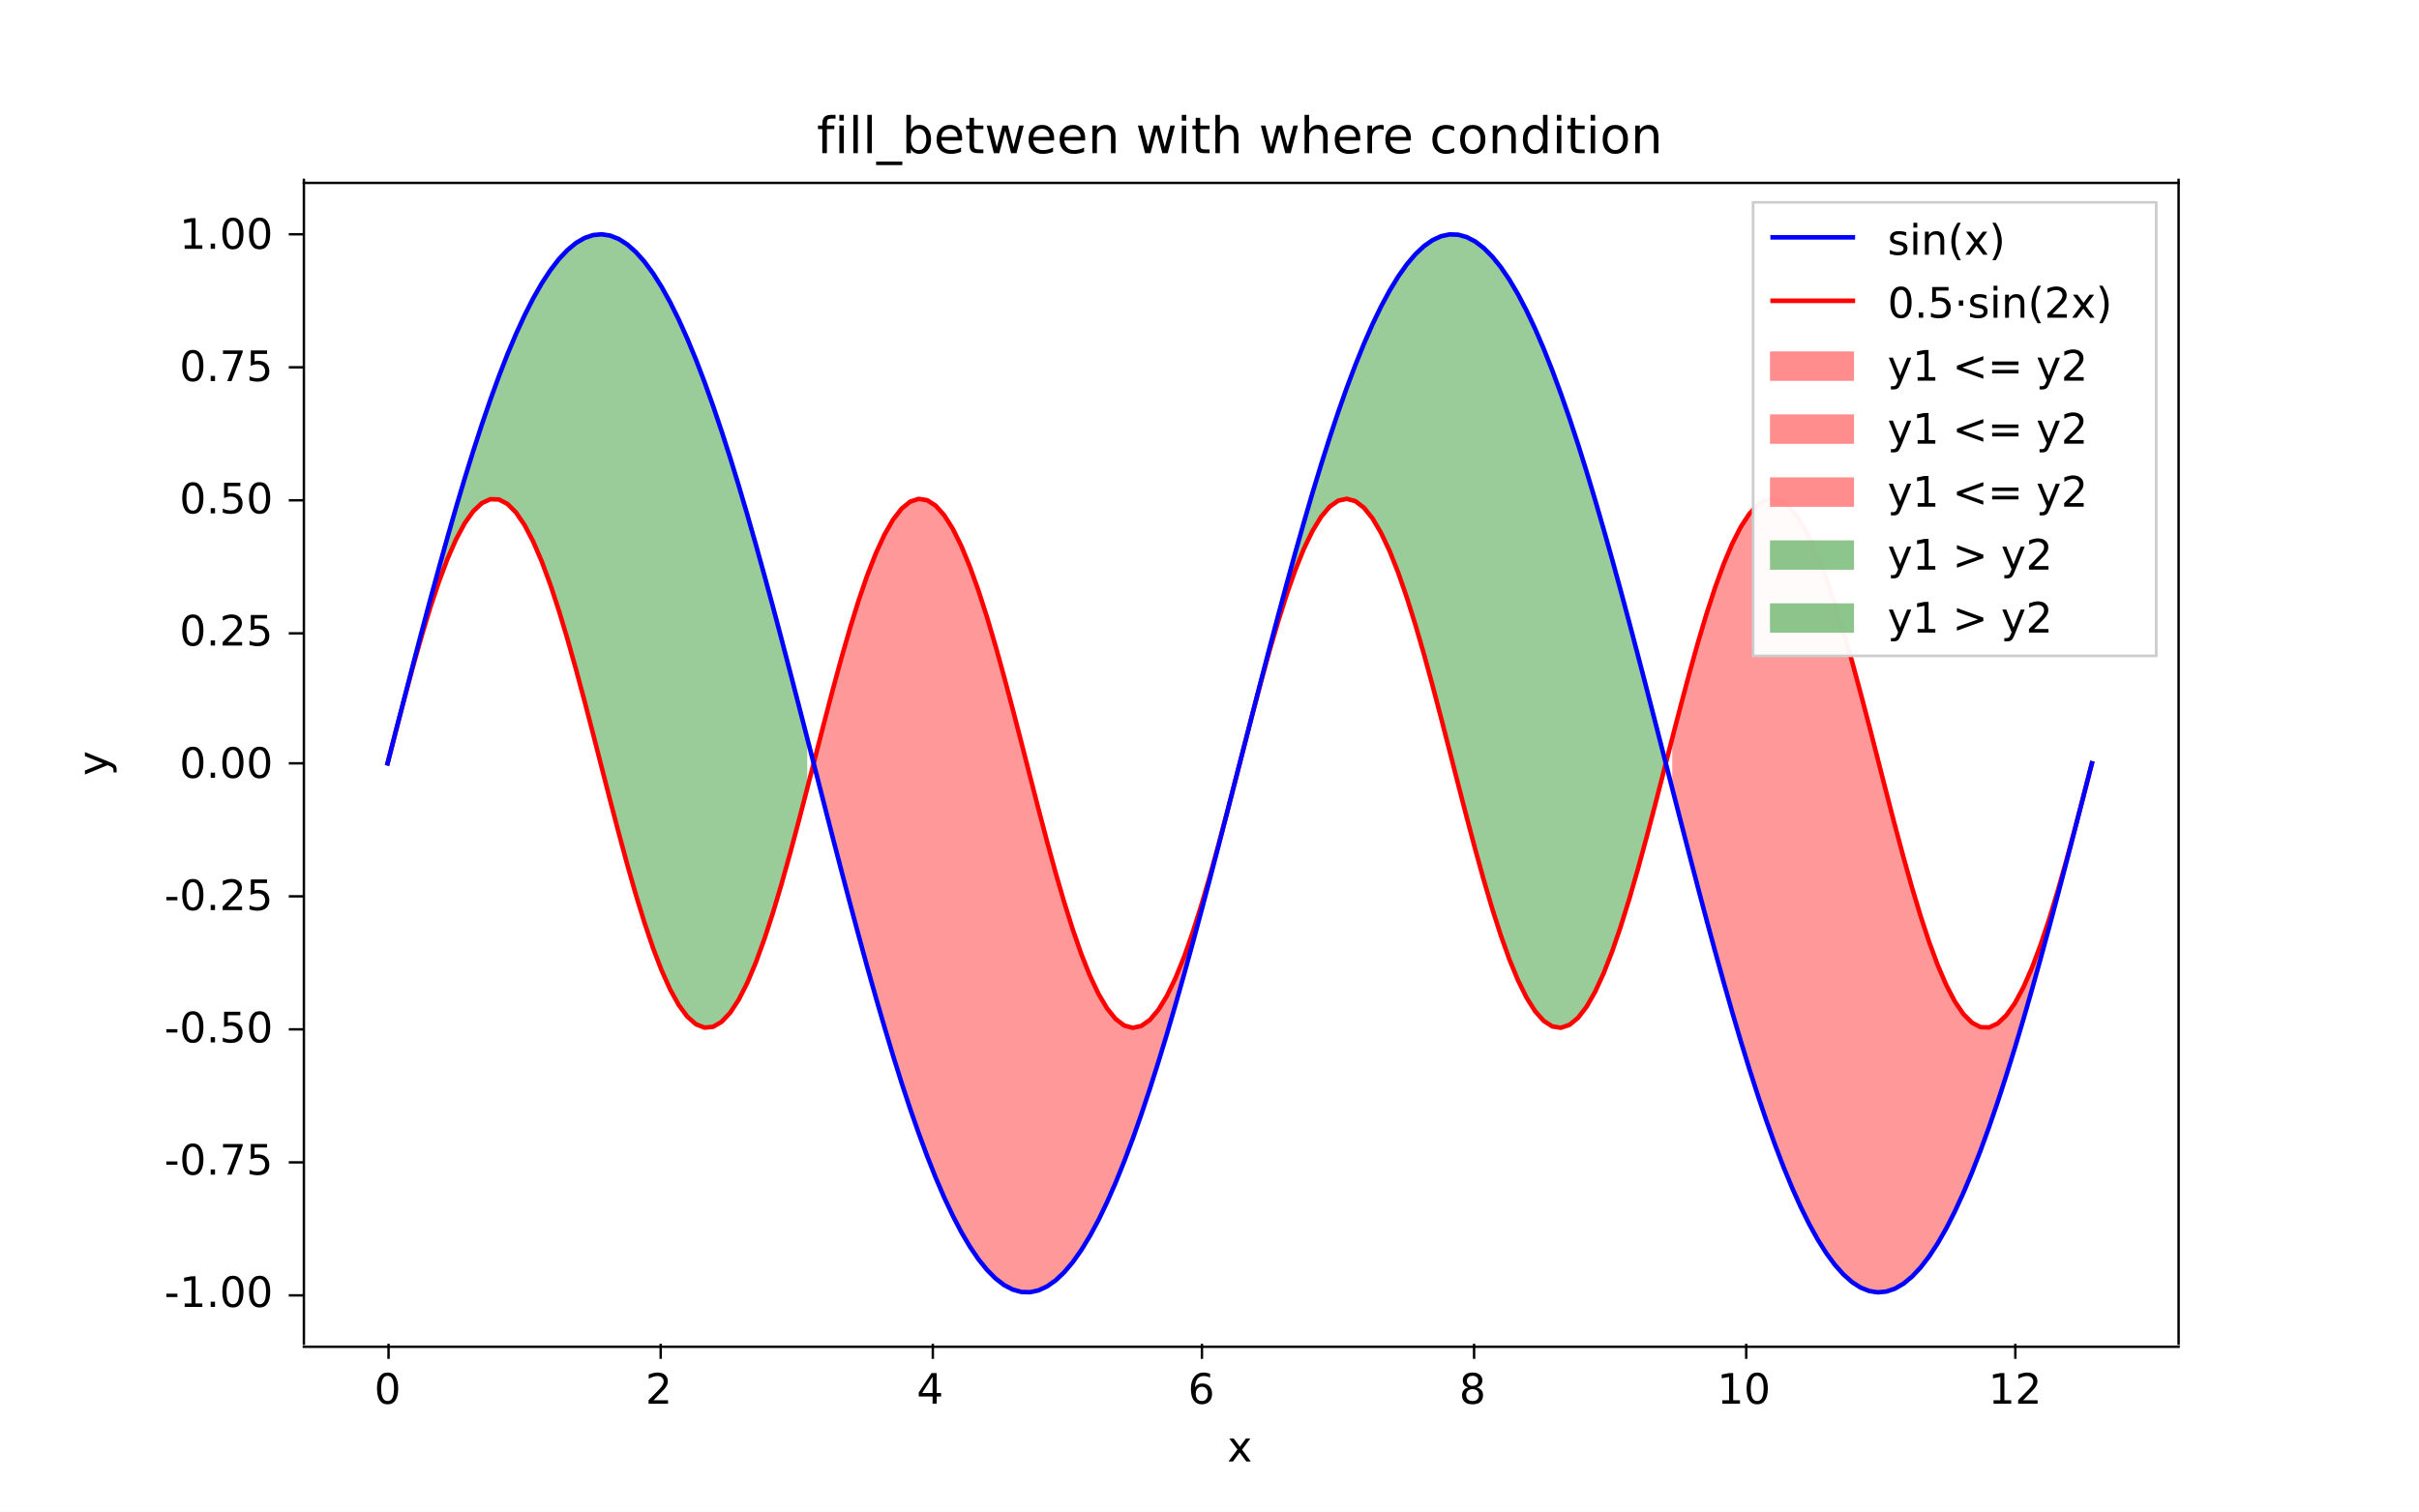
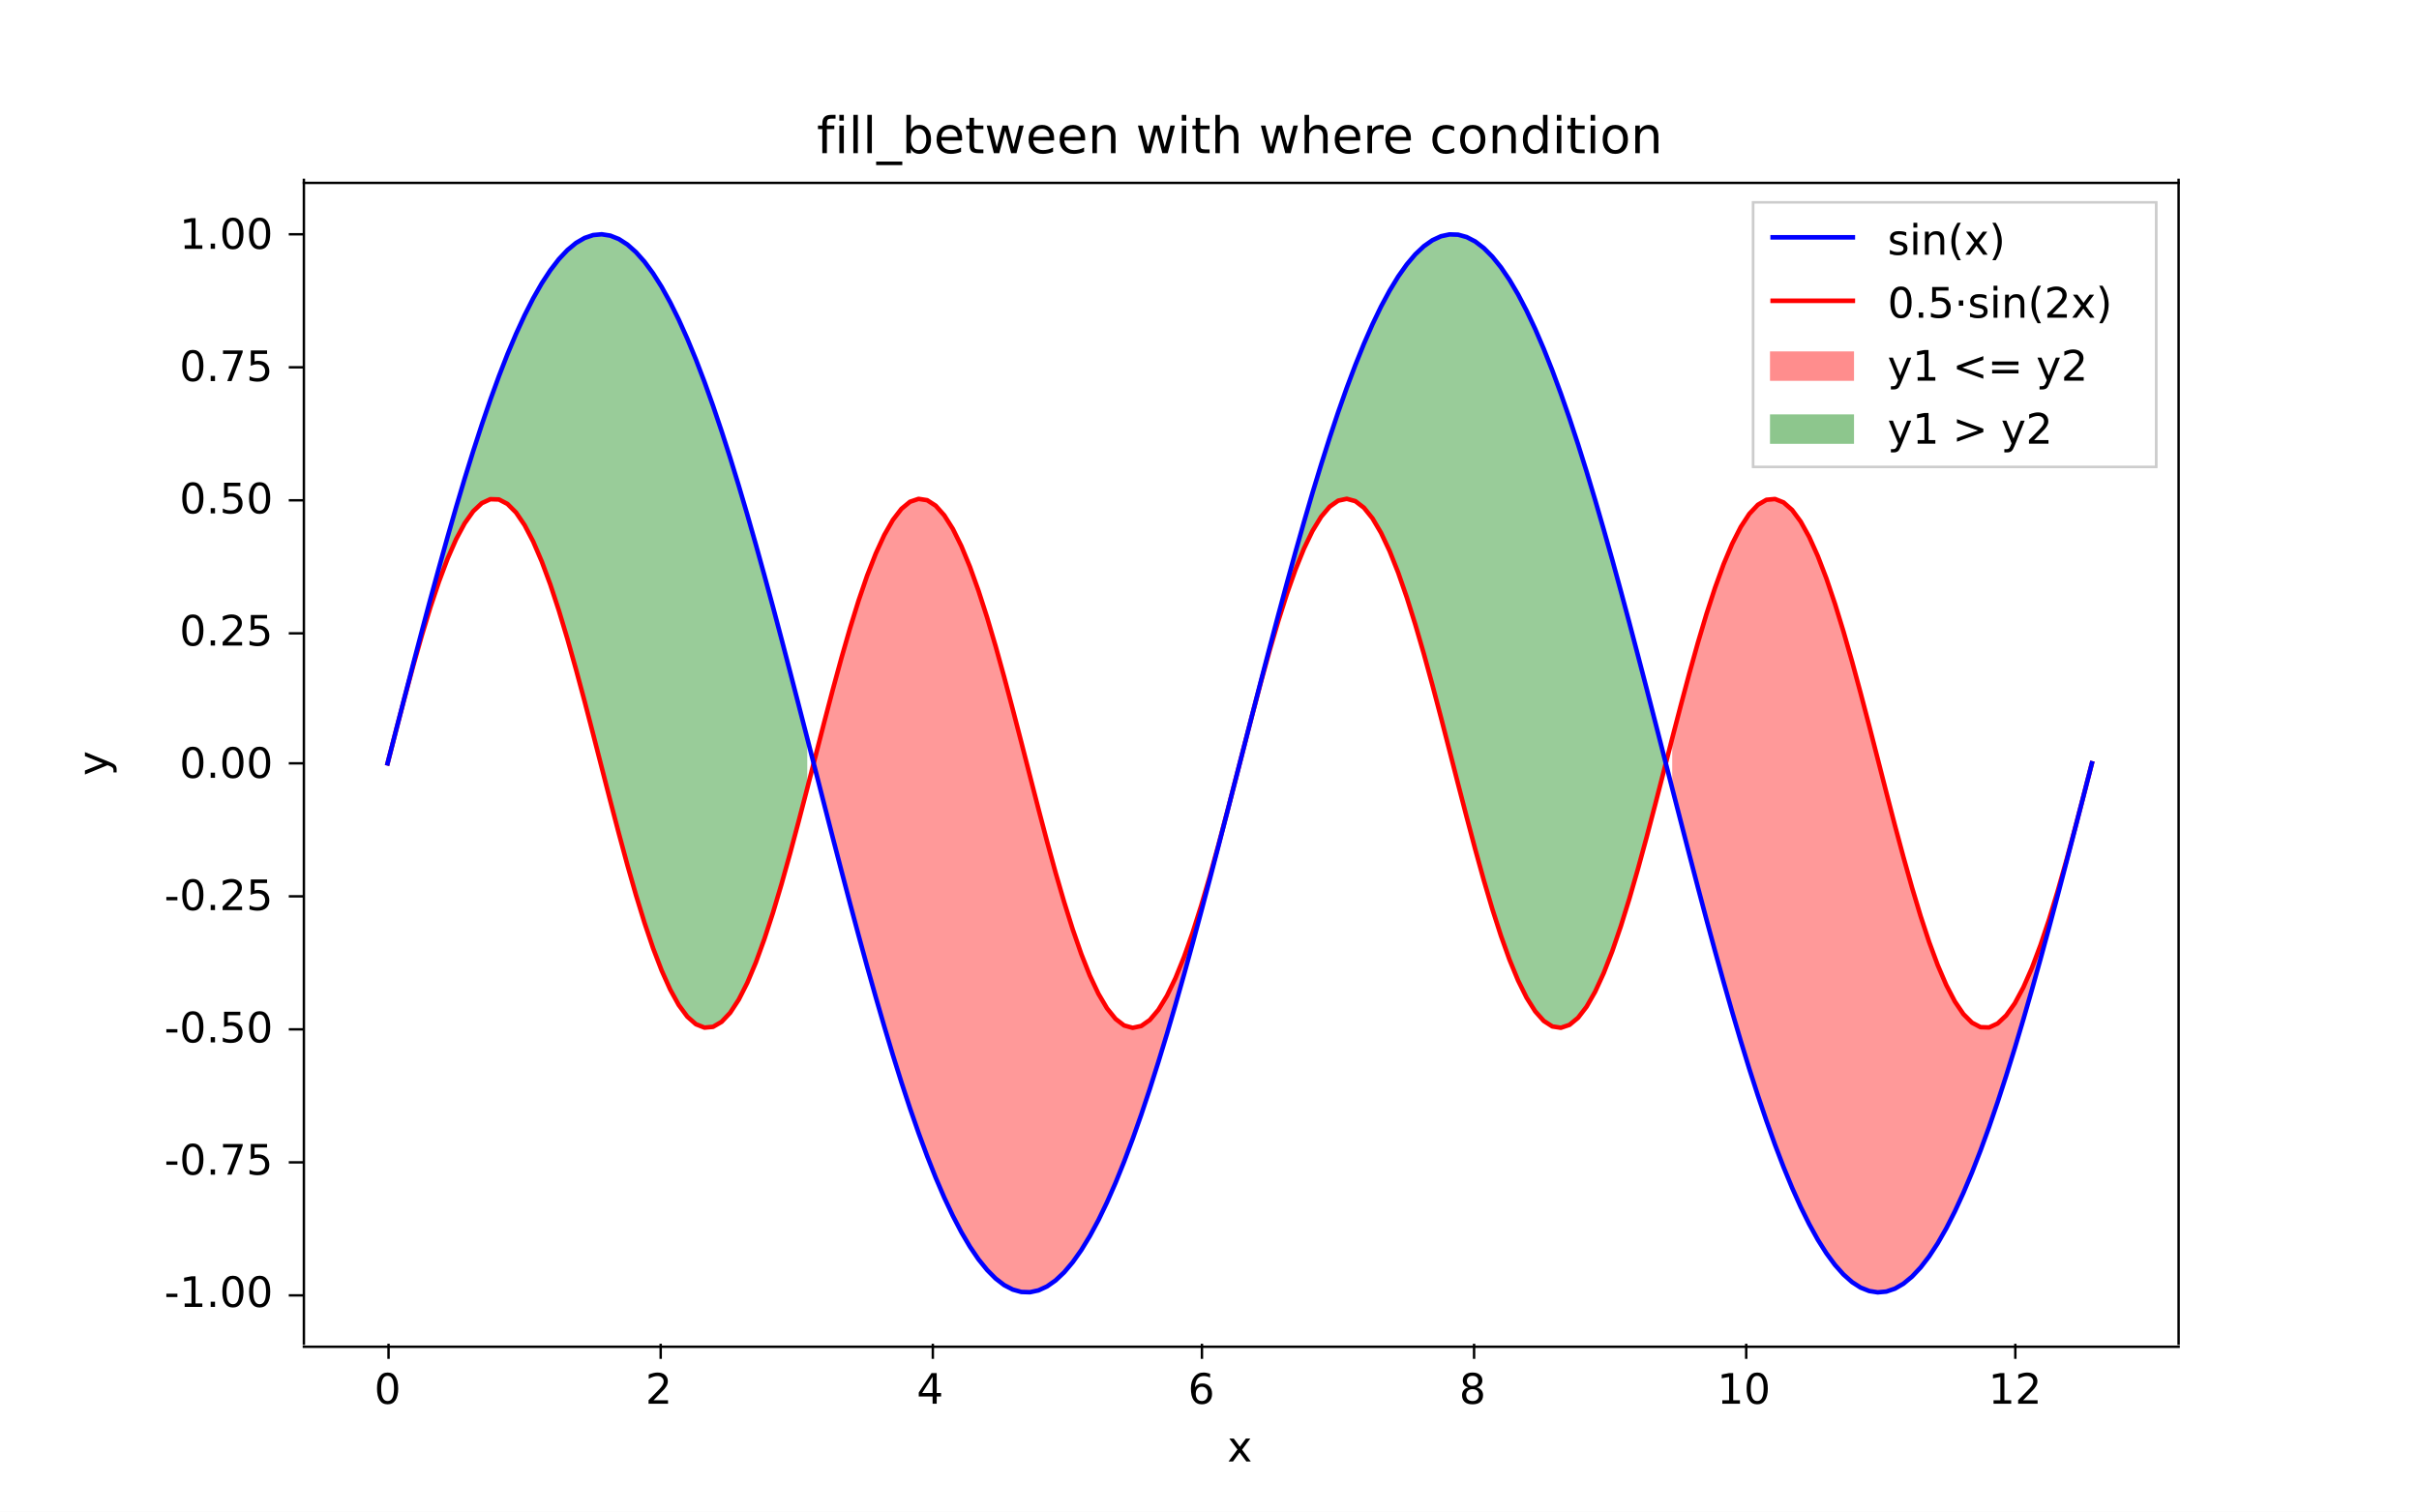
<svg xmlns="http://www.w3.org/2000/svg" width="800" height="500" viewBox="0 0 800 500">
  <defs>
</defs>
  <g transform="translate(0,500) scale(1,-1)">
    <rect width="800" height="500" fill="white" />
    <path d="M 0.00 0.00 L 800.00 0.00 L 800.00 500.00 L 0.00 500.00 L 0.00 0.00 Z " fill="#FFFFFF" fill-opacity="1.00" stroke="#000000" stroke-opacity="1.00" stroke-width="0.00" stroke-linecap="butt" stroke-linejoin="miter" />
    <path d="M 100.00 55.00 L 720.00 55.00 L 720.00 440.00 L 100.00 440.00 L 100.00 55.00 Z " fill="#FFFFFF" fill-opacity="1.00" stroke="none" stroke-opacity="0.00" stroke-width="0.00" stroke-linecap="butt" stroke-linejoin="miter" />
    <path d="M 131.01 258.52 L 133.85 269.37 L 136.68 279.87 L 139.51 289.85 L 142.34 299.16 L 145.18 307.64 L 148.01 315.17 L 150.84 321.62 L 153.67 326.89 L 156.51 330.89 L 159.34 333.56 L 162.17 334.87 L 165.00 334.78 L 167.83 333.30 L 170.67 330.46 L 173.50 326.29 L 176.33 320.87 L 179.16 314.28 L 182.00 306.63 L 184.83 298.03 L 187.66 288.63 L 190.49 278.58 L 193.33 268.03 L 196.16 257.15 L 198.99 246.12 L 201.82 235.11 L 204.66 224.30 L 207.49 213.85 L 210.32 203.95 L 213.15 194.74 L 215.98 186.36 L 218.82 178.96 L 221.65 172.66 L 224.48 167.54 L 227.31 163.70 L 230.15 161.20 L 232.98 160.07 L 235.81 160.33 L 238.64 161.98 L 241.48 164.99 L 244.31 169.32 L 247.14 174.89 L 249.97 181.62 L 252.80 189.40 L 255.64 198.10 L 258.47 207.59 L 261.30 217.72 L 264.13 228.32 L 266.97 239.22 L 266.97 255.79 L 264.13 266.80 L 261.30 277.74 L 258.47 288.56 L 255.64 299.21 L 252.80 309.66 L 249.97 319.86 L 247.14 329.77 L 244.31 339.35 L 241.48 348.57 L 238.64 357.38 L 235.81 365.76 L 232.98 373.67 L 230.15 381.07 L 227.31 387.94 L 224.48 394.25 L 221.65 399.97 L 218.82 405.09 L 215.98 409.58 L 213.15 413.42 L 210.32 416.60 L 207.49 419.11 L 204.66 420.93 L 201.82 422.06 L 198.99 422.50 L 196.16 422.24 L 193.33 421.28 L 190.49 419.63 L 187.66 417.29 L 184.83 414.28 L 182.00 410.60 L 179.16 406.27 L 176.33 401.31 L 173.50 395.73 L 170.67 389.57 L 167.83 382.84 L 165.00 375.56 L 162.17 367.78 L 159.34 359.52 L 156.51 350.81 L 153.67 341.69 L 150.84 332.20 L 148.01 322.36 L 145.18 312.23 L 142.34 301.84 L 139.51 291.24 L 136.68 280.46 L 133.85 269.54 L 131.01 258.54 Z " fill="#008000" fill-opacity="0.40" stroke="#000000" stroke-opacity="0.00" stroke-width="0.00" stroke-linecap="butt" stroke-linejoin="miter" />
    <path d="M 411.42 253.02 L 414.25 263.98 L 417.08 274.67 L 419.91 284.93 L 422.75 294.60 L 425.58 303.51 L 428.41 311.53 L 431.24 318.53 L 434.07 324.40 L 436.91 329.05 L 439.74 332.40 L 442.57 334.39 L 445.40 335.00 L 448.24 334.22 L 451.07 332.05 L 453.90 328.54 L 456.73 323.74 L 459.57 317.72 L 462.40 310.58 L 465.23 302.44 L 468.06 293.43 L 470.90 283.68 L 473.73 273.35 L 476.56 262.62 L 479.39 251.64 L 482.22 240.60 L 485.06 229.67 L 487.89 219.02 L 490.72 208.82 L 493.55 199.25 L 496.39 190.44 L 499.22 182.53 L 502.05 175.67 L 504.88 169.95 L 507.72 165.46 L 510.55 162.28 L 513.38 160.46 L 516.21 160.02 L 519.05 160.98 L 521.88 163.32 L 524.71 166.99 L 527.54 171.95 L 530.37 178.11 L 533.21 185.38 L 536.04 193.64 L 538.87 202.76 L 541.70 212.58 L 544.54 222.97 L 547.37 233.74 L 550.20 244.74 L 550.20 250.26 L 547.37 261.30 L 544.54 272.28 L 541.70 283.16 L 538.87 293.91 L 536.04 304.46 L 533.21 314.79 L 530.37 324.85 L 527.54 334.60 L 524.71 344.01 L 521.88 353.03 L 519.05 361.63 L 516.21 369.77 L 513.38 377.43 L 510.55 384.57 L 507.72 391.16 L 504.88 397.18 L 502.05 402.61 L 499.22 407.41 L 496.39 411.58 L 493.55 415.09 L 490.72 417.94 L 487.89 420.11 L 485.06 421.58 L 482.22 422.37 L 479.39 422.46 L 476.56 421.85 L 473.73 420.54 L 470.90 418.55 L 468.06 415.87 L 465.23 412.52 L 462.40 408.52 L 459.57 403.87 L 456.73 398.60 L 453.90 392.72 L 451.07 386.27 L 448.24 379.27 L 445.40 371.73 L 442.57 363.71 L 439.74 355.22 L 436.91 346.30 L 434.07 336.99 L 431.24 327.32 L 428.41 317.33 L 425.58 307.07 L 422.75 296.56 L 419.91 285.86 L 417.08 275.01 L 414.25 264.05 L 411.42 253.02 Z " fill="#008000" fill-opacity="0.40" stroke="#000000" stroke-opacity="0.00" stroke-width="0.00" stroke-linecap="butt" stroke-linejoin="miter" />
    <path d="M 128.18 247.50 L 128.18 247.50 Z " fill="#FF0000" fill-opacity="0.40" stroke="#000000" stroke-opacity="0.00" stroke-width="0.00" stroke-linecap="butt" stroke-linejoin="miter" />
    <path d="M 269.80 250.26 L 272.63 261.26 L 275.46 272.03 L 278.30 282.42 L 281.13 292.24 L 283.96 301.36 L 286.79 309.62 L 289.63 316.89 L 292.46 323.05 L 295.29 328.01 L 298.12 331.68 L 300.95 334.02 L 303.79 334.98 L 306.62 334.54 L 309.45 332.72 L 312.28 329.54 L 315.12 325.05 L 317.95 319.33 L 320.78 312.47 L 323.61 304.56 L 326.45 295.75 L 329.28 286.18 L 332.11 275.98 L 334.94 265.33 L 337.78 254.40 L 340.61 243.36 L 343.44 232.38 L 346.27 221.65 L 349.10 211.32 L 351.94 201.57 L 354.77 192.56 L 357.60 184.42 L 360.43 177.28 L 363.27 171.26 L 366.10 166.46 L 368.93 162.95 L 371.76 160.78 L 374.60 160.00 L 377.43 160.61 L 380.26 162.60 L 383.09 165.95 L 385.93 170.60 L 388.76 176.47 L 391.59 183.47 L 394.42 191.49 L 397.25 200.40 L 400.09 210.07 L 402.92 220.33 L 405.75 231.02 L 408.58 241.98 L 408.58 241.98 L 405.75 230.95 L 402.92 219.99 L 400.09 209.14 L 397.25 198.44 L 394.42 187.93 L 391.59 177.67 L 388.76 167.68 L 385.93 158.01 L 383.09 148.70 L 380.26 139.78 L 377.43 131.29 L 374.60 123.27 L 371.76 115.73 L 368.93 108.73 L 366.10 102.28 L 363.27 96.40 L 360.43 91.13 L 357.60 86.48 L 354.77 82.48 L 351.94 79.13 L 349.10 76.45 L 346.27 74.46 L 343.44 73.15 L 340.61 72.54 L 337.78 72.63 L 334.94 73.42 L 332.11 74.89 L 329.28 77.06 L 326.45 79.91 L 323.61 83.42 L 320.78 87.59 L 317.95 92.39 L 315.12 97.82 L 312.28 103.84 L 309.45 110.43 L 306.62 117.57 L 303.79 125.23 L 300.95 133.37 L 298.12 141.97 L 295.29 150.99 L 292.46 160.40 L 289.63 170.15 L 286.79 180.21 L 283.96 190.54 L 281.13 201.09 L 278.30 211.84 L 275.46 222.72 L 272.63 233.70 L 269.80 244.74 Z " fill="#FF0000" fill-opacity="0.40" stroke="#000000" stroke-opacity="0.00" stroke-width="0.00" stroke-linecap="butt" stroke-linejoin="miter" />
    <path d="M 553.03 255.78 L 555.87 266.68 L 558.70 277.28 L 561.53 287.41 L 564.36 296.90 L 567.20 305.60 L 570.03 313.38 L 572.86 320.11 L 575.69 325.68 L 578.52 330.01 L 581.36 333.02 L 584.19 334.67 L 587.02 334.93 L 589.85 333.80 L 592.69 331.30 L 595.52 327.46 L 598.35 322.34 L 601.18 316.04 L 604.02 308.64 L 606.85 300.26 L 609.68 291.05 L 612.51 281.15 L 615.34 270.70 L 618.18 259.89 L 621.01 248.88 L 623.84 237.85 L 626.67 226.97 L 629.51 216.42 L 632.34 206.37 L 635.17 196.97 L 638.00 188.37 L 640.84 180.72 L 643.67 174.13 L 646.50 168.71 L 649.33 164.54 L 652.17 161.70 L 655.00 160.22 L 657.83 160.13 L 660.66 161.44 L 663.49 164.11 L 666.33 168.11 L 669.16 173.38 L 671.99 179.83 L 674.82 187.36 L 677.66 195.84 L 680.49 205.15 L 683.32 215.13 L 686.15 225.63 L 688.99 236.48 L 691.82 247.50 L 691.82 247.50 L 688.99 236.46 L 686.15 225.46 L 683.32 214.54 L 680.49 203.76 L 677.66 193.16 L 674.82 182.77 L 671.99 172.64 L 669.16 162.80 L 666.33 153.31 L 663.49 144.19 L 660.66 135.48 L 657.83 127.22 L 655.00 119.44 L 652.17 112.16 L 649.33 105.43 L 646.50 99.27 L 643.67 93.69 L 640.84 88.73 L 638.00 84.40 L 635.17 80.72 L 632.34 77.71 L 629.51 75.37 L 626.67 73.72 L 623.84 72.76 L 621.01 72.50 L 618.18 72.94 L 615.34 74.07 L 612.51 75.89 L 609.68 78.40 L 606.85 81.58 L 604.02 85.42 L 601.18 89.91 L 598.35 95.03 L 595.52 100.75 L 592.69 107.06 L 589.85 113.93 L 587.02 121.33 L 584.19 129.24 L 581.36 137.62 L 578.52 146.43 L 575.69 155.65 L 572.86 165.23 L 570.03 175.14 L 567.20 185.34 L 564.36 195.79 L 561.53 206.44 L 558.70 217.26 L 555.87 228.20 L 553.03 239.21 Z " fill="#FF0000" fill-opacity="0.40" stroke="#000000" stroke-opacity="0.00" stroke-width="0.00" stroke-linecap="butt" stroke-linejoin="miter" />
    <path d="M 128.18 247.50 L 131.01 258.52 L 133.85 269.37 L 136.68 279.87 L 139.51 289.85 L 142.34 299.16 L 145.18 307.64 L 148.01 315.17 L 150.84 321.62 L 153.67 326.89 L 156.51 330.89 L 159.34 333.56 L 162.17 334.87 L 165.00 334.78 L 167.83 333.30 L 170.67 330.46 L 173.50 326.29 L 176.33 320.87 L 179.16 314.28 L 182.00 306.63 L 184.83 298.03 L 187.66 288.63 L 190.49 278.58 L 193.33 268.03 L 196.16 257.15 L 198.99 246.12 L 201.82 235.11 L 204.66 224.30 L 207.49 213.85 L 210.32 203.95 L 213.15 194.74 L 215.98 186.36 L 218.82 178.96 L 221.65 172.66 L 224.48 167.54 L 227.31 163.70 L 230.15 161.20 L 232.98 160.07 L 235.81 160.33 L 238.64 161.98 L 241.48 164.99 L 244.31 169.32 L 247.14 174.89 L 249.97 181.62 L 252.80 189.40 L 255.64 198.10 L 258.47 207.59 L 261.30 217.72 L 264.13 228.32 L 266.97 239.22 L 269.80 250.26 L 272.63 261.26 L 275.46 272.03 L 278.30 282.42 L 281.13 292.24 L 283.96 301.36 L 286.79 309.62 L 289.63 316.89 L 292.46 323.05 L 295.29 328.01 L 298.12 331.68 L 300.95 334.02 L 303.79 334.98 L 306.62 334.54 L 309.45 332.72 L 312.28 329.54 L 315.12 325.05 L 317.95 319.33 L 320.78 312.47 L 323.61 304.56 L 326.45 295.75 L 329.28 286.18 L 332.11 275.98 L 334.94 265.33 L 337.78 254.40 L 340.61 243.36 L 343.44 232.38 L 346.27 221.65 L 349.10 211.32 L 351.94 201.57 L 354.77 192.56 L 357.60 184.42 L 360.43 177.28 L 363.27 171.26 L 366.10 166.46 L 368.93 162.95 L 371.76 160.78 L 374.60 160.00 L 377.43 160.61 L 380.26 162.60 L 383.09 165.95 L 385.93 170.60 L 388.76 176.47 L 391.59 183.47 L 394.42 191.49 L 397.25 200.40 L 400.09 210.07 L 402.92 220.33 L 405.75 231.02 L 408.58 241.98 L 411.42 253.02 L 414.25 263.98 L 417.08 274.67 L 419.91 284.93 L 422.75 294.60 L 425.58 303.51 L 428.41 311.53 L 431.24 318.53 L 434.07 324.40 L 436.91 329.05 L 439.74 332.40 L 442.57 334.39 L 445.40 335.00 L 448.24 334.22 L 451.07 332.05 L 453.90 328.54 L 456.73 323.74 L 459.57 317.72 L 462.40 310.58 L 465.23 302.44 L 468.06 293.43 L 470.90 283.68 L 473.73 273.35 L 476.56 262.62 L 479.39 251.64 L 482.22 240.60 L 485.06 229.67 L 487.89 219.02 L 490.72 208.82 L 493.55 199.25 L 496.39 190.44 L 499.22 182.53 L 502.05 175.67 L 504.88 169.95 L 507.72 165.46 L 510.55 162.28 L 513.38 160.46 L 516.21 160.02 L 519.05 160.98 L 521.88 163.32 L 524.71 166.99 L 527.54 171.95 L 530.37 178.11 L 533.21 185.38 L 536.04 193.64 L 538.87 202.76 L 541.70 212.58 L 544.54 222.97 L 547.37 233.74 L 550.20 244.74 L 553.03 255.78 L 555.87 266.68 L 558.70 277.28 L 561.53 287.41 L 564.36 296.90 L 567.20 305.60 L 570.03 313.38 L 572.86 320.11 L 575.69 325.68 L 578.52 330.01 L 581.36 333.02 L 584.19 334.67 L 587.02 334.93 L 589.85 333.80 L 592.69 331.30 L 595.52 327.46 L 598.35 322.34 L 601.18 316.04 L 604.02 308.64 L 606.85 300.26 L 609.68 291.05 L 612.51 281.15 L 615.34 270.70 L 618.18 259.89 L 621.01 248.88 L 623.84 237.85 L 626.67 226.97 L 629.51 216.42 L 632.34 206.37 L 635.17 196.97 L 638.00 188.37 L 640.84 180.72 L 643.67 174.13 L 646.50 168.71 L 649.33 164.54 L 652.17 161.70 L 655.00 160.22 L 657.83 160.13 L 660.66 161.44 L 663.49 164.11 L 666.33 168.11 L 669.16 173.38 L 671.99 179.83 L 674.82 187.36 L 677.66 195.84 L 680.49 205.15 L 683.32 215.13 L 686.15 225.63 L 688.99 236.48 L 691.82 247.50 " fill="none" fill-opacity="0.00" stroke="#FF0000" stroke-opacity="1.00" stroke-width="1.50" stroke-linecap="square" stroke-linejoin="round" />
    <path d="M 128.18 247.50 L 131.01 258.54 L 133.85 269.54 L 136.68 280.46 L 139.51 291.24 L 142.34 301.84 L 145.18 312.23 L 148.01 322.36 L 150.84 332.20 L 153.67 341.69 L 156.51 350.81 L 159.34 359.52 L 162.17 367.78 L 165.00 375.56 L 167.83 382.84 L 170.67 389.57 L 173.50 395.73 L 176.33 401.31 L 179.16 406.27 L 182.00 410.60 L 184.83 414.28 L 187.66 417.29 L 190.49 419.63 L 193.33 421.28 L 196.16 422.24 L 198.99 422.50 L 201.82 422.06 L 204.66 420.93 L 207.49 419.11 L 210.32 416.60 L 213.15 413.42 L 215.98 409.58 L 218.82 405.09 L 221.65 399.97 L 224.48 394.25 L 227.31 387.94 L 230.15 381.07 L 232.98 373.67 L 235.81 365.76 L 238.64 357.38 L 241.48 348.57 L 244.31 339.35 L 247.14 329.77 L 249.97 319.86 L 252.80 309.66 L 255.64 299.21 L 258.47 288.56 L 261.30 277.74 L 264.13 266.80 L 266.97 255.79 L 269.80 244.74 L 272.63 233.70 L 275.46 222.72 L 278.30 211.84 L 281.13 201.09 L 283.96 190.54 L 286.79 180.21 L 289.63 170.15 L 292.46 160.40 L 295.29 150.99 L 298.12 141.97 L 300.95 133.37 L 303.79 125.23 L 306.62 117.57 L 309.45 110.43 L 312.28 103.84 L 315.12 97.82 L 317.95 92.39 L 320.78 87.59 L 323.61 83.42 L 326.45 79.91 L 329.28 77.06 L 332.11 74.89 L 334.94 73.42 L 337.78 72.63 L 340.61 72.54 L 343.44 73.15 L 346.27 74.46 L 349.10 76.45 L 351.94 79.13 L 354.77 82.48 L 357.60 86.48 L 360.43 91.13 L 363.27 96.40 L 366.10 102.28 L 368.93 108.73 L 371.76 115.73 L 374.60 123.27 L 377.43 131.29 L 380.26 139.78 L 383.09 148.70 L 385.93 158.01 L 388.76 167.68 L 391.59 177.67 L 394.42 187.93 L 397.25 198.44 L 400.09 209.14 L 402.92 219.99 L 405.75 230.95 L 408.58 241.98 L 411.42 253.02 L 414.25 264.05 L 417.08 275.01 L 419.91 285.86 L 422.75 296.56 L 425.58 307.07 L 428.41 317.33 L 431.24 327.32 L 434.07 336.99 L 436.91 346.30 L 439.74 355.22 L 442.57 363.71 L 445.40 371.73 L 448.24 379.27 L 451.07 386.27 L 453.90 392.72 L 456.73 398.60 L 459.57 403.87 L 462.40 408.52 L 465.23 412.52 L 468.06 415.87 L 470.90 418.55 L 473.73 420.54 L 476.56 421.85 L 479.39 422.46 L 482.22 422.37 L 485.06 421.58 L 487.89 420.11 L 490.72 417.94 L 493.55 415.09 L 496.39 411.58 L 499.22 407.41 L 502.05 402.61 L 504.88 397.18 L 507.72 391.16 L 510.55 384.57 L 513.38 377.43 L 516.21 369.77 L 519.05 361.63 L 521.88 353.03 L 524.71 344.01 L 527.54 334.60 L 530.37 324.85 L 533.21 314.79 L 536.04 304.46 L 538.87 293.91 L 541.70 283.16 L 544.54 272.28 L 547.37 261.30 L 550.20 250.26 L 553.03 239.21 L 555.87 228.20 L 558.70 217.26 L 561.53 206.44 L 564.36 195.79 L 567.20 185.34 L 570.03 175.14 L 572.86 165.23 L 575.69 155.65 L 578.52 146.43 L 581.36 137.62 L 584.19 129.24 L 587.02 121.33 L 589.85 113.93 L 592.69 107.06 L 595.52 100.75 L 598.35 95.03 L 601.18 89.91 L 604.02 85.42 L 606.85 81.58 L 609.68 78.40 L 612.51 75.89 L 615.34 74.07 L 618.18 72.94 L 621.01 72.50 L 623.84 72.76 L 626.67 73.72 L 629.51 75.37 L 632.34 77.71 L 635.17 80.72 L 638.00 84.40 L 640.84 88.73 L 643.67 93.69 L 646.50 99.27 L 649.33 105.43 L 652.17 112.16 L 655.00 119.44 L 657.83 127.22 L 660.66 135.48 L 663.49 144.19 L 666.33 153.31 L 669.16 162.80 L 671.99 172.64 L 674.82 182.77 L 677.66 193.16 L 680.49 203.76 L 683.32 214.54 L 686.15 225.46 L 688.99 236.46 L 691.82 247.50 " fill="none" fill-opacity="0.00" stroke="#0000FF" stroke-opacity="1.00" stroke-width="1.50" stroke-linecap="square" stroke-linejoin="round" />
    <text font-family="DejaVu Sans" font-size="16.67" fill="#000000" fill-opacity="1.00" text-anchor="middle" transform="translate(410.00,449.33) scale(1,-1)">fill_between with where condition</text>
-     <path d="M 579.81 283.06 L 713.06 283.06 L 713.06 433.06 L 579.81 433.06 L 579.81 283.06 Z " fill="#FFFFFF" fill-opacity="0.80" stroke="#CCCCCC" stroke-opacity="1.00" stroke-width="0.80" stroke-linecap="butt" stroke-linejoin="miter" />
+     <path d="M 579.81 345.56 L 713.06 345.56 L 713.06 433.06 L 579.81 433.06 L 579.81 345.56 Z " fill="#FFFFFF" fill-opacity="0.80" stroke="#CCCCCC" stroke-opacity="1.00" stroke-width="0.80" stroke-linecap="butt" stroke-linejoin="miter" />
    <path d="M 585.50 421.50 L 613.50 421.50 " fill="none" fill-opacity="0.00" stroke="#0000FF" stroke-opacity="1.00" stroke-width="1.50" stroke-linecap="butt" stroke-linejoin="miter" />
    <text font-family="DejaVu Sans" font-size="13.89" fill="#000000" fill-opacity="1.00" text-anchor="start" dominant-baseline="central" transform="translate(624.26,420.56) scale(1,-1)">sin(x)</text>
    <path d="M 585.50 400.50 L 613.50 400.50 " fill="none" fill-opacity="0.00" stroke="#FF0000" stroke-opacity="1.00" stroke-width="1.50" stroke-linecap="butt" stroke-linejoin="miter" />
    <text font-family="DejaVu Sans" font-size="13.89" fill="#000000" fill-opacity="1.00" text-anchor="start" dominant-baseline="central" transform="translate(624.26,399.72) scale(1,-1)">0.5·sin(2x)</text>
    <path d="M 585.37 374.03 L 613.15 374.03 L 613.15 383.75 L 585.37 383.75 L 585.37 374.03 Z " fill="#FF0000" fill-opacity="0.40" stroke="none" stroke-opacity="0.00" stroke-width="0.50" stroke-linecap="butt" stroke-linejoin="miter" />
    <text font-family="DejaVu Sans" font-size="13.89" fill="#000000" fill-opacity="1.00" text-anchor="start" dominant-baseline="central" transform="translate(624.26,378.89) scale(1,-1)">y1 &lt;= y2</text>
-     <path d="M 585.37 353.19 L 613.15 353.19 L 613.15 362.92 L 585.37 362.92 L 585.37 353.19 Z " fill="#FF0000" fill-opacity="0.40" stroke="none" stroke-opacity="0.00" stroke-width="0.50" stroke-linecap="butt" stroke-linejoin="miter" />
-     <text font-family="DejaVu Sans" font-size="13.89" fill="#000000" fill-opacity="1.00" text-anchor="start" dominant-baseline="central" transform="translate(624.26,358.06) scale(1,-1)">y1 &lt;= y2</text>
-     <path d="M 585.37 332.36 L 613.15 332.36 L 613.15 342.08 L 585.37 342.08 L 585.37 332.36 Z " fill="#FF0000" fill-opacity="0.40" stroke="none" stroke-opacity="0.00" stroke-width="0.50" stroke-linecap="butt" stroke-linejoin="miter" />
-     <text font-family="DejaVu Sans" font-size="13.89" fill="#000000" fill-opacity="1.00" text-anchor="start" dominant-baseline="central" transform="translate(624.26,337.22) scale(1,-1)">y1 &lt;= y2</text>
-     <path d="M 585.37 311.53 L 613.15 311.53 L 613.15 321.25 L 585.37 321.25 L 585.37 311.53 Z " fill="#008000" fill-opacity="0.40" stroke="none" stroke-opacity="0.00" stroke-width="0.50" stroke-linecap="butt" stroke-linejoin="miter" />
-     <text font-family="DejaVu Sans" font-size="13.89" fill="#000000" fill-opacity="1.00" text-anchor="start" dominant-baseline="central" transform="translate(624.26,316.39) scale(1,-1)">y1 &gt; y2</text>
-     <path d="M 585.37 290.69 L 613.15 290.69 L 613.15 300.42 L 585.37 300.42 L 585.37 290.69 Z " fill="#008000" fill-opacity="0.40" stroke="none" stroke-opacity="0.00" stroke-width="0.50" stroke-linecap="butt" stroke-linejoin="miter" />
-     <text font-family="DejaVu Sans" font-size="13.89" fill="#000000" fill-opacity="1.00" text-anchor="start" dominant-baseline="central" transform="translate(624.26,295.56) scale(1,-1)">y1 &gt; y2</text>
+     <path d="M 585.37 353.19 L 613.15 353.19 L 613.15 362.92 L 585.37 362.92 L 585.37 353.19 Z " fill="#008000" fill-opacity="0.40" stroke="none" stroke-opacity="0.00" stroke-width="0.50" stroke-linecap="butt" stroke-linejoin="miter" />
+     <text font-family="DejaVu Sans" font-size="13.89" fill="#000000" fill-opacity="1.00" text-anchor="start" dominant-baseline="central" transform="translate(624.26,358.06) scale(1,-1)">y1 &gt; y2</text>
    <path d="M 128.50 55.50 L 128.50 50.50 " fill="none" fill-opacity="0.00" stroke="#000000" stroke-opacity="1.00" stroke-width="0.80" stroke-linecap="butt" stroke-linejoin="miter" />
    <text font-family="DejaVu Sans" font-size="13.89" fill="#000000" fill-opacity="1.00" text-anchor="middle" dominant-baseline="text-before-edge" transform="translate(128.18,45.28) scale(1,-1)">0</text>
    <path d="M 218.50 55.50 L 218.50 50.50 " fill="none" fill-opacity="0.00" stroke="#000000" stroke-opacity="1.00" stroke-width="0.80" stroke-linecap="butt" stroke-linejoin="miter" />
    <text font-family="DejaVu Sans" font-size="13.89" fill="#000000" fill-opacity="1.00" text-anchor="middle" dominant-baseline="text-before-edge" transform="translate(217.89,45.28) scale(1,-1)">2</text>
    <path d="M 308.50 55.50 L 308.50 50.50 " fill="none" fill-opacity="0.00" stroke="#000000" stroke-opacity="1.00" stroke-width="0.80" stroke-linecap="butt" stroke-linejoin="miter" />
    <text font-family="DejaVu Sans" font-size="13.89" fill="#000000" fill-opacity="1.00" text-anchor="middle" dominant-baseline="text-before-edge" transform="translate(307.59,45.28) scale(1,-1)">4</text>
    <path d="M 397.50 55.50 L 397.50 50.50 " fill="none" fill-opacity="0.00" stroke="#000000" stroke-opacity="1.00" stroke-width="0.80" stroke-linecap="butt" stroke-linejoin="miter" />
    <text font-family="DejaVu Sans" font-size="13.89" fill="#000000" fill-opacity="1.00" text-anchor="middle" dominant-baseline="text-before-edge" transform="translate(397.30,45.28) scale(1,-1)">6</text>
    <path d="M 487.50 55.50 L 487.50 50.50 " fill="none" fill-opacity="0.00" stroke="#000000" stroke-opacity="1.00" stroke-width="0.80" stroke-linecap="butt" stroke-linejoin="miter" />
    <text font-family="DejaVu Sans" font-size="13.89" fill="#000000" fill-opacity="1.00" text-anchor="middle" dominant-baseline="text-before-edge" transform="translate(487.00,45.28) scale(1,-1)">8</text>
    <path d="M 577.50 55.50 L 577.50 50.50 " fill="none" fill-opacity="0.00" stroke="#000000" stroke-opacity="1.00" stroke-width="0.80" stroke-linecap="butt" stroke-linejoin="miter" />
    <text font-family="DejaVu Sans" font-size="13.89" fill="#000000" fill-opacity="1.00" text-anchor="middle" dominant-baseline="text-before-edge" transform="translate(576.71,45.28) scale(1,-1)">10</text>
    <path d="M 666.50 55.50 L 666.50 50.50 " fill="none" fill-opacity="0.00" stroke="#000000" stroke-opacity="1.00" stroke-width="0.80" stroke-linecap="butt" stroke-linejoin="miter" />
    <text font-family="DejaVu Sans" font-size="13.89" fill="#000000" fill-opacity="1.00" text-anchor="middle" dominant-baseline="text-before-edge" transform="translate(666.41,45.28) scale(1,-1)">12</text>
    <text font-family="DejaVu Sans" font-size="13.89" fill="#000000" fill-opacity="1.00" text-anchor="middle" dominant-baseline="text-before-edge" transform="translate(410.00,26.17) scale(1,-1)">x</text>
    <path d="M 100.50 71.50 L 95.50 71.50 " fill="none" fill-opacity="0.00" stroke="#000000" stroke-opacity="1.00" stroke-width="0.80" stroke-linecap="butt" stroke-linejoin="miter" />
    <text font-family="DejaVu Sans" font-size="13.89" fill="#000000" fill-opacity="1.00" text-anchor="end" dominant-baseline="central" transform="translate(90.28,72.49) scale(1,-1)">-1.00</text>
    <path d="M 100.50 115.50 L 95.50 115.50 " fill="none" fill-opacity="0.00" stroke="#000000" stroke-opacity="1.00" stroke-width="0.80" stroke-linecap="butt" stroke-linejoin="miter" />
    <text font-family="DejaVu Sans" font-size="13.89" fill="#000000" fill-opacity="1.00" text-anchor="end" dominant-baseline="central" transform="translate(90.28,116.25) scale(1,-1)">-0.75</text>
    <path d="M 100.50 159.50 L 95.50 159.50 " fill="none" fill-opacity="0.00" stroke="#000000" stroke-opacity="1.00" stroke-width="0.80" stroke-linecap="butt" stroke-linejoin="miter" />
    <text font-family="DejaVu Sans" font-size="13.89" fill="#000000" fill-opacity="1.00" text-anchor="end" dominant-baseline="central" transform="translate(90.28,160.00) scale(1,-1)">-0.50</text>
    <path d="M 100.50 203.50 L 95.50 203.50 " fill="none" fill-opacity="0.00" stroke="#000000" stroke-opacity="1.00" stroke-width="0.80" stroke-linecap="butt" stroke-linejoin="miter" />
    <text font-family="DejaVu Sans" font-size="13.89" fill="#000000" fill-opacity="1.00" text-anchor="end" dominant-baseline="central" transform="translate(90.28,203.75) scale(1,-1)">-0.25</text>
    <path d="M 100.50 247.50 L 95.50 247.50 " fill="none" fill-opacity="0.00" stroke="#000000" stroke-opacity="1.00" stroke-width="0.80" stroke-linecap="butt" stroke-linejoin="miter" />
    <text font-family="DejaVu Sans" font-size="13.89" fill="#000000" fill-opacity="1.00" text-anchor="end" dominant-baseline="central" transform="translate(90.28,247.50) scale(1,-1)">0.00</text>
    <path d="M 100.50 290.50 L 95.50 290.50 " fill="none" fill-opacity="0.00" stroke="#000000" stroke-opacity="1.00" stroke-width="0.80" stroke-linecap="butt" stroke-linejoin="miter" />
    <text font-family="DejaVu Sans" font-size="13.89" fill="#000000" fill-opacity="1.00" text-anchor="end" dominant-baseline="central" transform="translate(90.28,291.25) scale(1,-1)">0.25</text>
    <path d="M 100.50 334.50 L 95.50 334.50 " fill="none" fill-opacity="0.00" stroke="#000000" stroke-opacity="1.00" stroke-width="0.80" stroke-linecap="butt" stroke-linejoin="miter" />
    <text font-family="DejaVu Sans" font-size="13.89" fill="#000000" fill-opacity="1.00" text-anchor="end" dominant-baseline="central" transform="translate(90.28,335.00) scale(1,-1)">0.50</text>
    <path d="M 100.50 378.50 L 95.50 378.50 " fill="none" fill-opacity="0.00" stroke="#000000" stroke-opacity="1.00" stroke-width="0.80" stroke-linecap="butt" stroke-linejoin="miter" />
    <text font-family="DejaVu Sans" font-size="13.89" fill="#000000" fill-opacity="1.00" text-anchor="end" dominant-baseline="central" transform="translate(90.28,378.75) scale(1,-1)">0.75</text>
    <path d="M 100.50 422.50 L 95.50 422.50 " fill="none" fill-opacity="0.00" stroke="#000000" stroke-opacity="1.00" stroke-width="0.80" stroke-linecap="butt" stroke-linejoin="miter" />
    <text font-family="DejaVu Sans" font-size="13.89" fill="#000000" fill-opacity="1.00" text-anchor="end" dominant-baseline="central" transform="translate(90.28,422.51) scale(1,-1)">1.00</text>
    <text font-family="DejaVu Sans" font-size="13.89" fill="#000000" fill-opacity="1.00" text-anchor="middle" transform="translate(35.68,247.50) rotate(90.00) scale(1,-1)">y</text>
    <path d="M 100.50 55.50 L 100.50 440.50 " fill="none" fill-opacity="0.00" stroke="#000000" stroke-opacity="1.00" stroke-width="0.80" stroke-linecap="square" stroke-linejoin="miter" />
    <path d="M 720.50 55.50 L 720.50 440.50 " fill="none" fill-opacity="0.00" stroke="#000000" stroke-opacity="1.00" stroke-width="0.80" stroke-linecap="square" stroke-linejoin="miter" />
    <path d="M 100.50 54.50 L 720.50 54.50 " fill="none" fill-opacity="0.00" stroke="#000000" stroke-opacity="1.00" stroke-width="0.80" stroke-linecap="square" stroke-linejoin="miter" />
    <path d="M 100.50 439.50 L 720.50 439.50 " fill="none" fill-opacity="0.00" stroke="#000000" stroke-opacity="1.00" stroke-width="0.80" stroke-linecap="square" stroke-linejoin="miter" />
-     <path d="M 579.81 283.06 L 713.06 283.06 L 713.06 433.06 L 579.81 433.06 L 579.81 283.06 Z " fill="#FFFFFF" fill-opacity="0.80" stroke="#CCCCCC" stroke-opacity="1.00" stroke-width="0.80" stroke-linecap="butt" stroke-linejoin="miter" />
+     <path d="M 579.81 345.56 L 713.06 345.56 L 713.06 433.06 L 579.81 433.06 L 579.81 345.56 Z " fill="#FFFFFF" fill-opacity="0.80" stroke="#CCCCCC" stroke-opacity="1.00" stroke-width="0.80" stroke-linecap="butt" stroke-linejoin="miter" />
    <path d="M 585.50 421.50 L 613.50 421.50 " fill="none" fill-opacity="0.00" stroke="#0000FF" stroke-opacity="1.00" stroke-width="1.50" stroke-linecap="butt" stroke-linejoin="miter" />
    <text font-family="DejaVu Sans" font-size="13.89" fill="#000000" fill-opacity="1.00" text-anchor="start" dominant-baseline="central" transform="translate(624.26,420.56) scale(1,-1)">sin(x)</text>
    <path d="M 585.50 400.50 L 613.50 400.50 " fill="none" fill-opacity="0.00" stroke="#FF0000" stroke-opacity="1.00" stroke-width="1.50" stroke-linecap="butt" stroke-linejoin="miter" />
    <text font-family="DejaVu Sans" font-size="13.89" fill="#000000" fill-opacity="1.00" text-anchor="start" dominant-baseline="central" transform="translate(624.26,399.72) scale(1,-1)">0.5·sin(2x)</text>
    <path d="M 585.37 374.03 L 613.15 374.03 L 613.15 383.75 L 585.37 383.75 L 585.37 374.03 Z " fill="#FF0000" fill-opacity="0.40" stroke="none" stroke-opacity="0.00" stroke-width="0.50" stroke-linecap="butt" stroke-linejoin="miter" />
    <text font-family="DejaVu Sans" font-size="13.89" fill="#000000" fill-opacity="1.00" text-anchor="start" dominant-baseline="central" transform="translate(624.26,378.89) scale(1,-1)">y1 &lt;= y2</text>
-     <path d="M 585.37 353.19 L 613.15 353.19 L 613.15 362.92 L 585.37 362.92 L 585.37 353.19 Z " fill="#FF0000" fill-opacity="0.40" stroke="none" stroke-opacity="0.00" stroke-width="0.50" stroke-linecap="butt" stroke-linejoin="miter" />
-     <text font-family="DejaVu Sans" font-size="13.89" fill="#000000" fill-opacity="1.00" text-anchor="start" dominant-baseline="central" transform="translate(624.26,358.06) scale(1,-1)">y1 &lt;= y2</text>
-     <path d="M 585.37 332.36 L 613.15 332.36 L 613.15 342.08 L 585.37 342.08 L 585.37 332.36 Z " fill="#FF0000" fill-opacity="0.40" stroke="none" stroke-opacity="0.00" stroke-width="0.50" stroke-linecap="butt" stroke-linejoin="miter" />
-     <text font-family="DejaVu Sans" font-size="13.89" fill="#000000" fill-opacity="1.00" text-anchor="start" dominant-baseline="central" transform="translate(624.26,337.22) scale(1,-1)">y1 &lt;= y2</text>
-     <path d="M 585.37 311.53 L 613.15 311.53 L 613.15 321.25 L 585.37 321.25 L 585.37 311.53 Z " fill="#008000" fill-opacity="0.40" stroke="none" stroke-opacity="0.00" stroke-width="0.50" stroke-linecap="butt" stroke-linejoin="miter" />
-     <text font-family="DejaVu Sans" font-size="13.89" fill="#000000" fill-opacity="1.00" text-anchor="start" dominant-baseline="central" transform="translate(624.26,316.39) scale(1,-1)">y1 &gt; y2</text>
-     <path d="M 585.37 290.69 L 613.15 290.69 L 613.15 300.42 L 585.37 300.42 L 585.37 290.69 Z " fill="#008000" fill-opacity="0.40" stroke="none" stroke-opacity="0.00" stroke-width="0.50" stroke-linecap="butt" stroke-linejoin="miter" />
-     <text font-family="DejaVu Sans" font-size="13.89" fill="#000000" fill-opacity="1.00" text-anchor="start" dominant-baseline="central" transform="translate(624.26,295.56) scale(1,-1)">y1 &gt; y2</text>
+     <path d="M 585.37 353.19 L 613.15 353.19 L 613.15 362.92 L 585.37 362.92 L 585.37 353.19 Z " fill="#008000" fill-opacity="0.40" stroke="none" stroke-opacity="0.00" stroke-width="0.50" stroke-linecap="butt" stroke-linejoin="miter" />
+     <text font-family="DejaVu Sans" font-size="13.89" fill="#000000" fill-opacity="1.00" text-anchor="start" dominant-baseline="central" transform="translate(624.26,358.06) scale(1,-1)">y1 &gt; y2</text>
  </g>
</svg>
